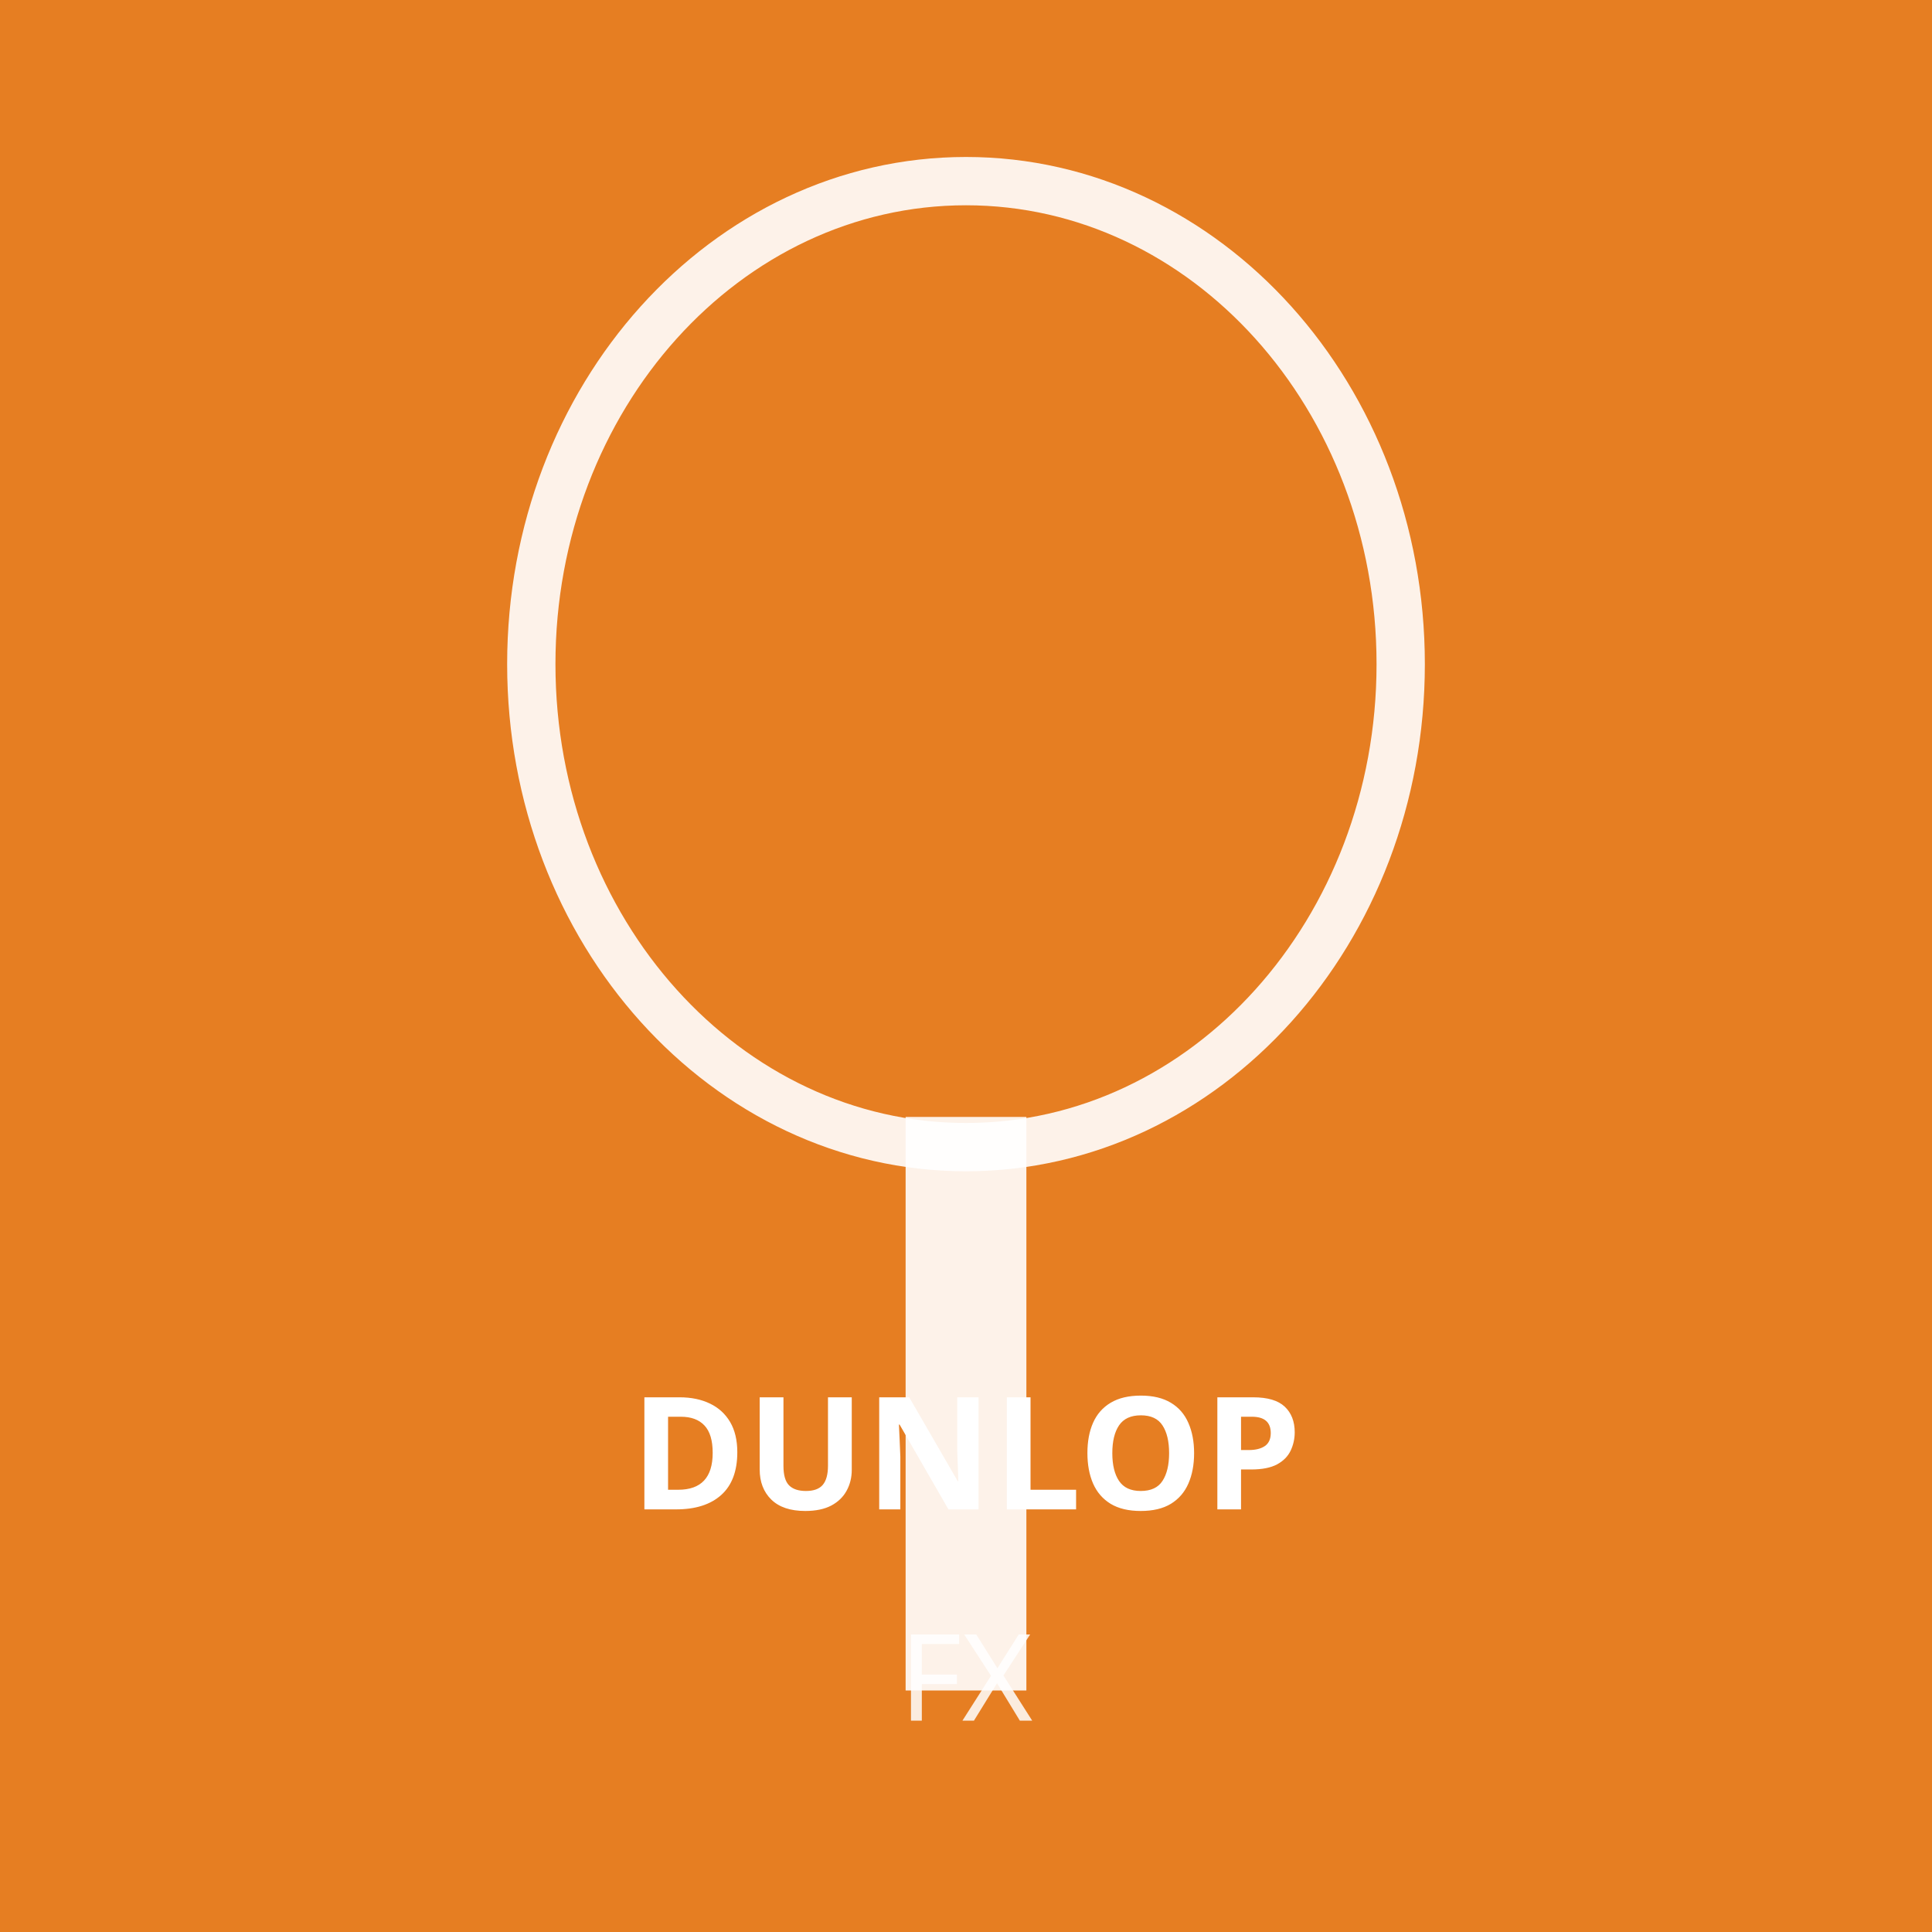
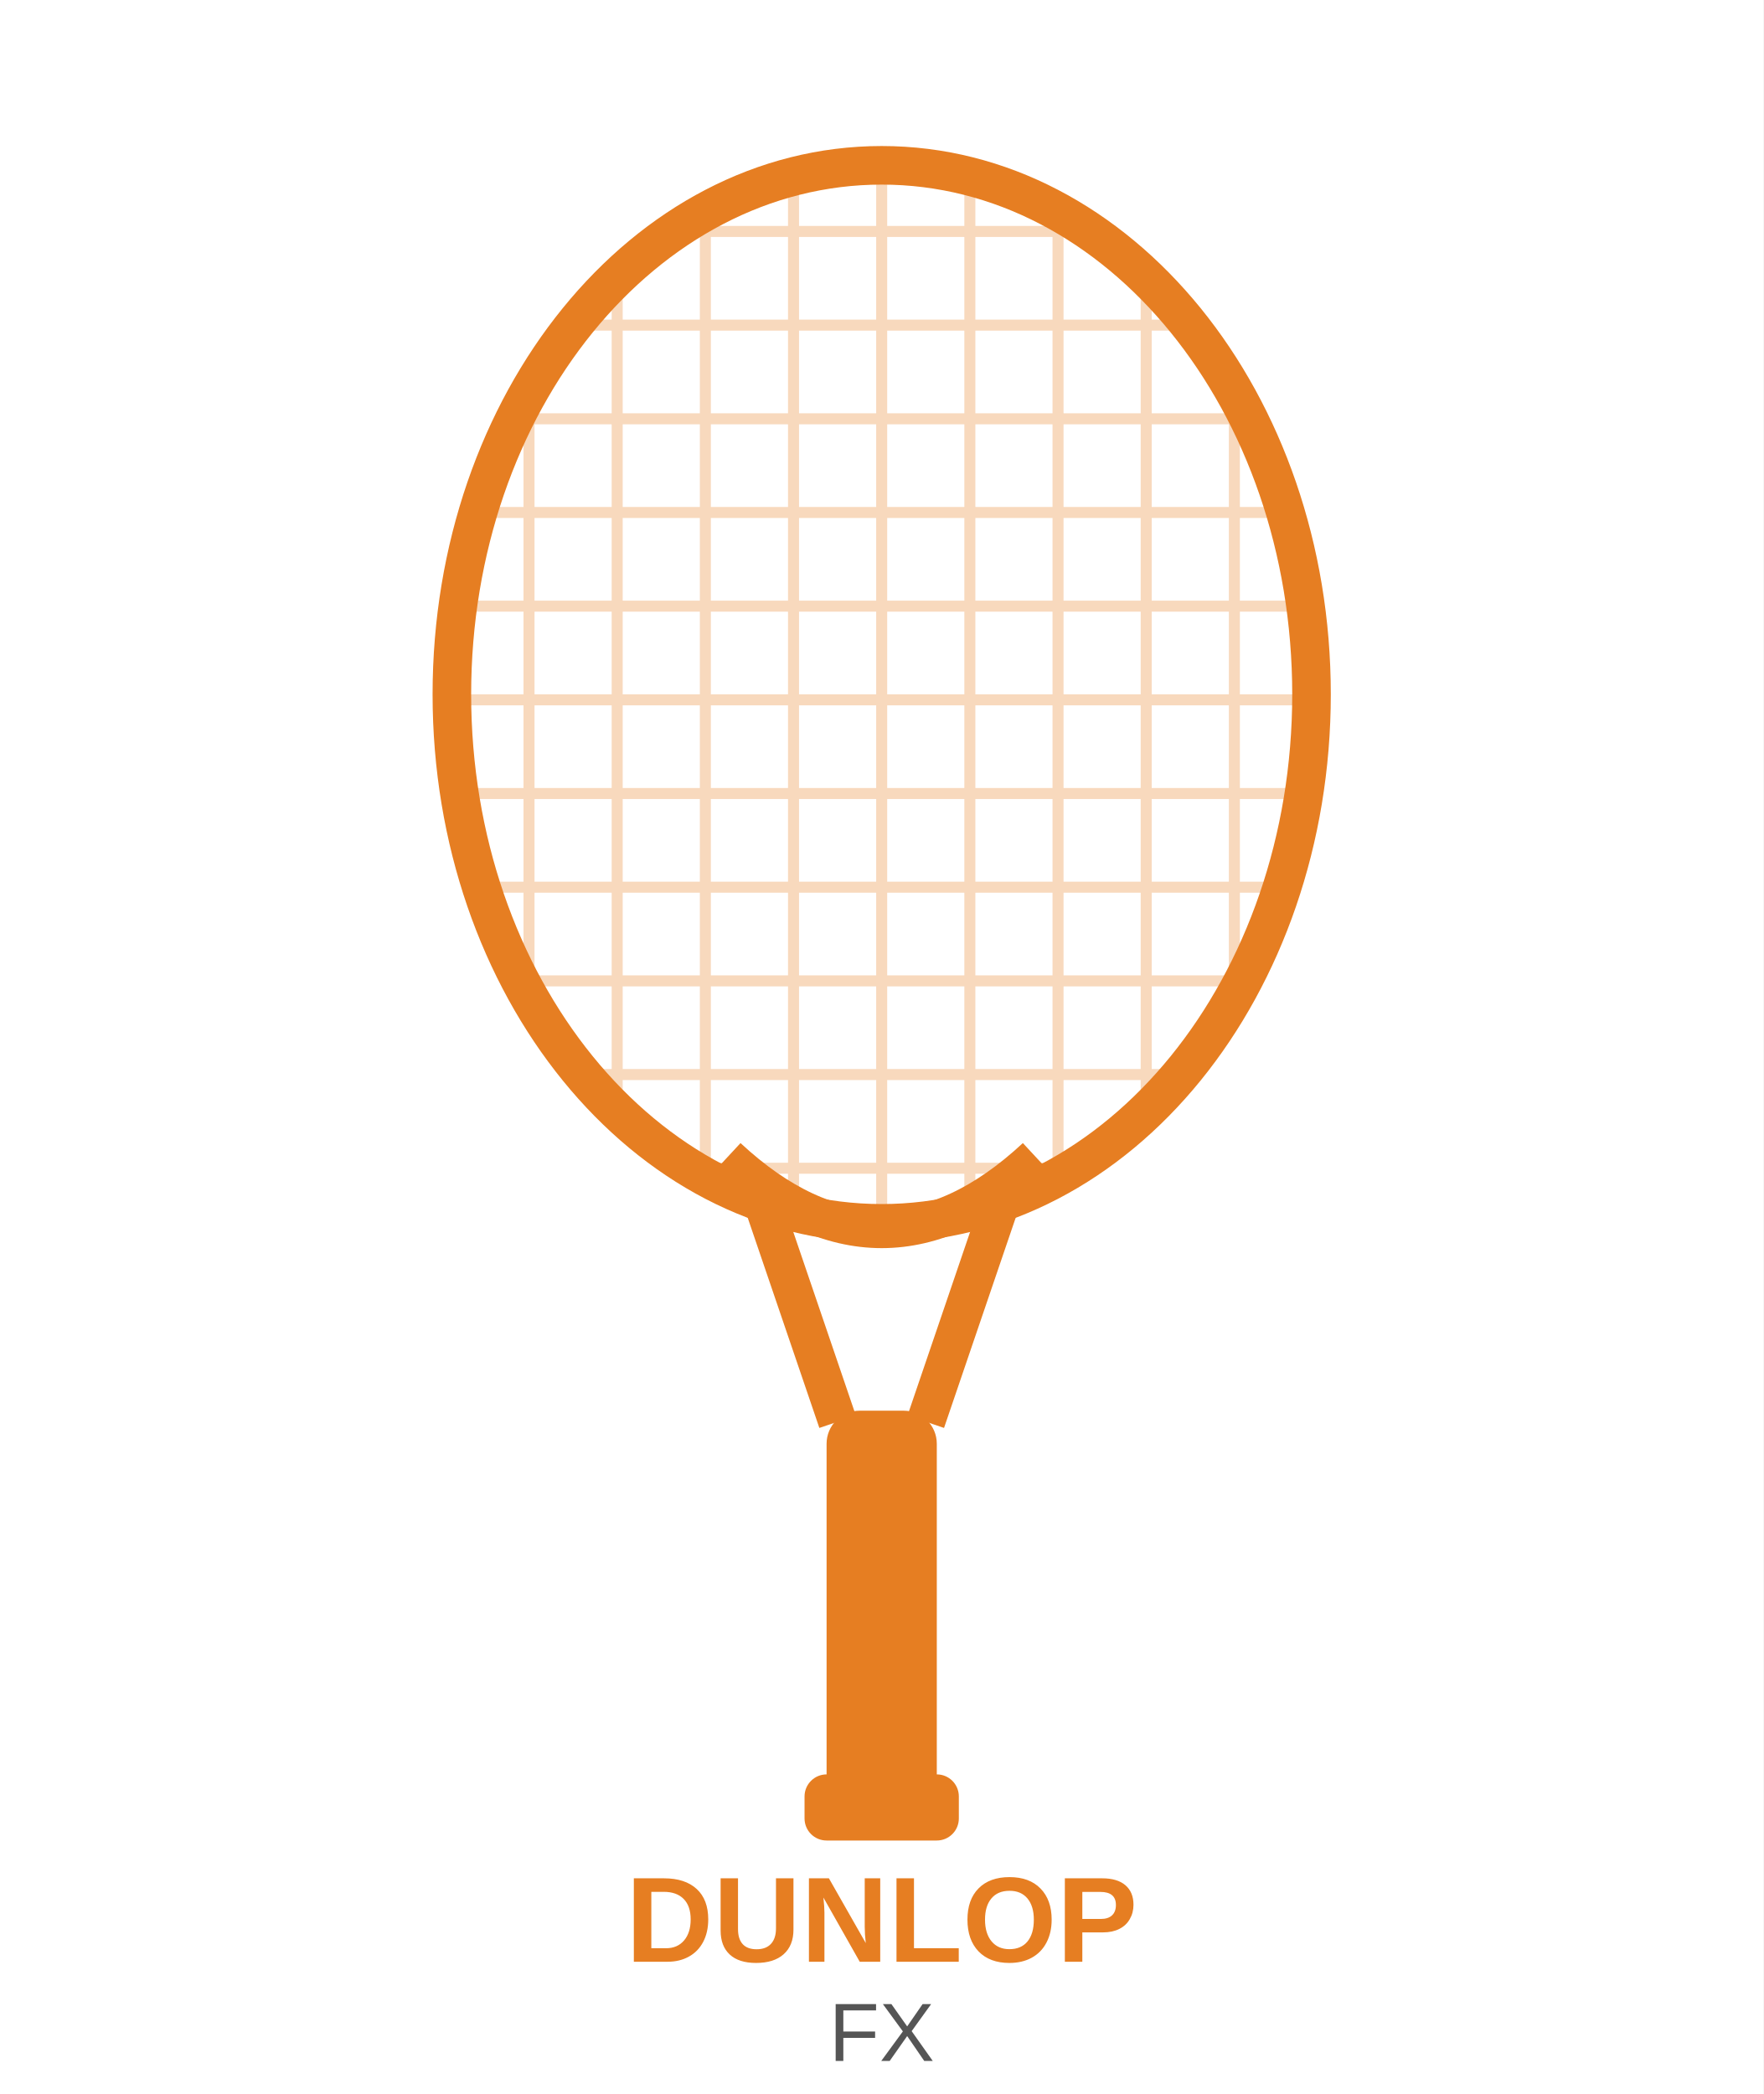
- <svg xmlns="http://www.w3.org/2000/svg" width="320" height="320" viewBox="0 0 320 320">
-   <rect width="320" height="320" fill="#e67e22" />
-   <ellipse cx="160" cy="110" rx="72" ry="80" fill="none" stroke="#ffffff" stroke-width="8" opacity="0.9" />
-   <rect x="150" y="185" width="20" height="95" fill="#ffffff" opacity="0.9" />
-   <text x="160" y="250" font-family="sans-serif" font-size="26" font-weight="bold" fill="#ffffff" text-anchor="middle">DUNLOP</text>
-   <text x="160" y="285" font-family="sans-serif" font-size="20" fill="#ffffff" text-anchor="middle" opacity="0.85">FX</text>
+ <svg xmlns="http://www.w3.org/2000/svg" width="320" height="380" viewBox="0 0 320 380">
+   <rect width="320" height="380" fill="#ffffff" />
+   <defs>
+     <clipPath id="h">
+       <ellipse cx="160" cy="126" rx="78" ry="96" />
+     </clipPath>
+   </defs>
+   <g clip-path="url(#h)" stroke="#e67e22" stroke-width="2" opacity="0.3">
+     <line x1="96" y1="32" x2="96" y2="220" />
+     <line x1="112" y1="32" x2="112" y2="220" />
+     <line x1="128" y1="32" x2="128" y2="220" />
+     <line x1="144" y1="32" x2="144" y2="220" />
+     <line x1="160" y1="32" x2="160" y2="220" />
+     <line x1="176" y1="32" x2="176" y2="220" />
+     <line x1="192" y1="32" x2="192" y2="220" />
+     <line x1="208" y1="32" x2="208" y2="220" />
+     <line x1="224" y1="32" x2="224" y2="220" />
+     <line x1="82" y1="42" x2="238" y2="42" />
+     <line x1="82" y1="59" x2="238" y2="59" />
+     <line x1="82" y1="76" x2="238" y2="76" />
+     <line x1="82" y1="93" x2="238" y2="93" />
+     <line x1="82" y1="110" x2="238" y2="110" />
+     <line x1="82" y1="127" x2="238" y2="127" />
+     <line x1="82" y1="144" x2="238" y2="144" />
+     <line x1="82" y1="161" x2="238" y2="161" />
+     <line x1="82" y1="178" x2="238" y2="178" />
+     <line x1="82" y1="195" x2="238" y2="195" />
+     <line x1="82" y1="212" x2="238" y2="212" />
+   </g>
+   <ellipse cx="160" cy="126" rx="78" ry="96" fill="none" stroke="#e67e22" stroke-width="7" />
+   <path d="M132,210 Q160,236 188,210" fill="none" stroke="#e67e22" stroke-width="7" />
+   <path d="M137,214 L152,258 M183,214 L168,258" fill="none" stroke="#e67e22" stroke-width="7" />
+   <rect x="150" y="256" width="20" height="72" rx="6" fill="#e67e22" />
+   <rect x="146" y="322" width="28" height="12" rx="4" fill="#e67e22" />
+   <text x="160" y="356" font-family="Arial, sans-serif" font-size="22" font-weight="bold" fill="#e67e22" text-anchor="middle">DUNLOP</text>
+   <text x="160" y="374" font-family="Arial, sans-serif" font-size="15" fill="#555555" text-anchor="middle">FX</text>
</svg>
